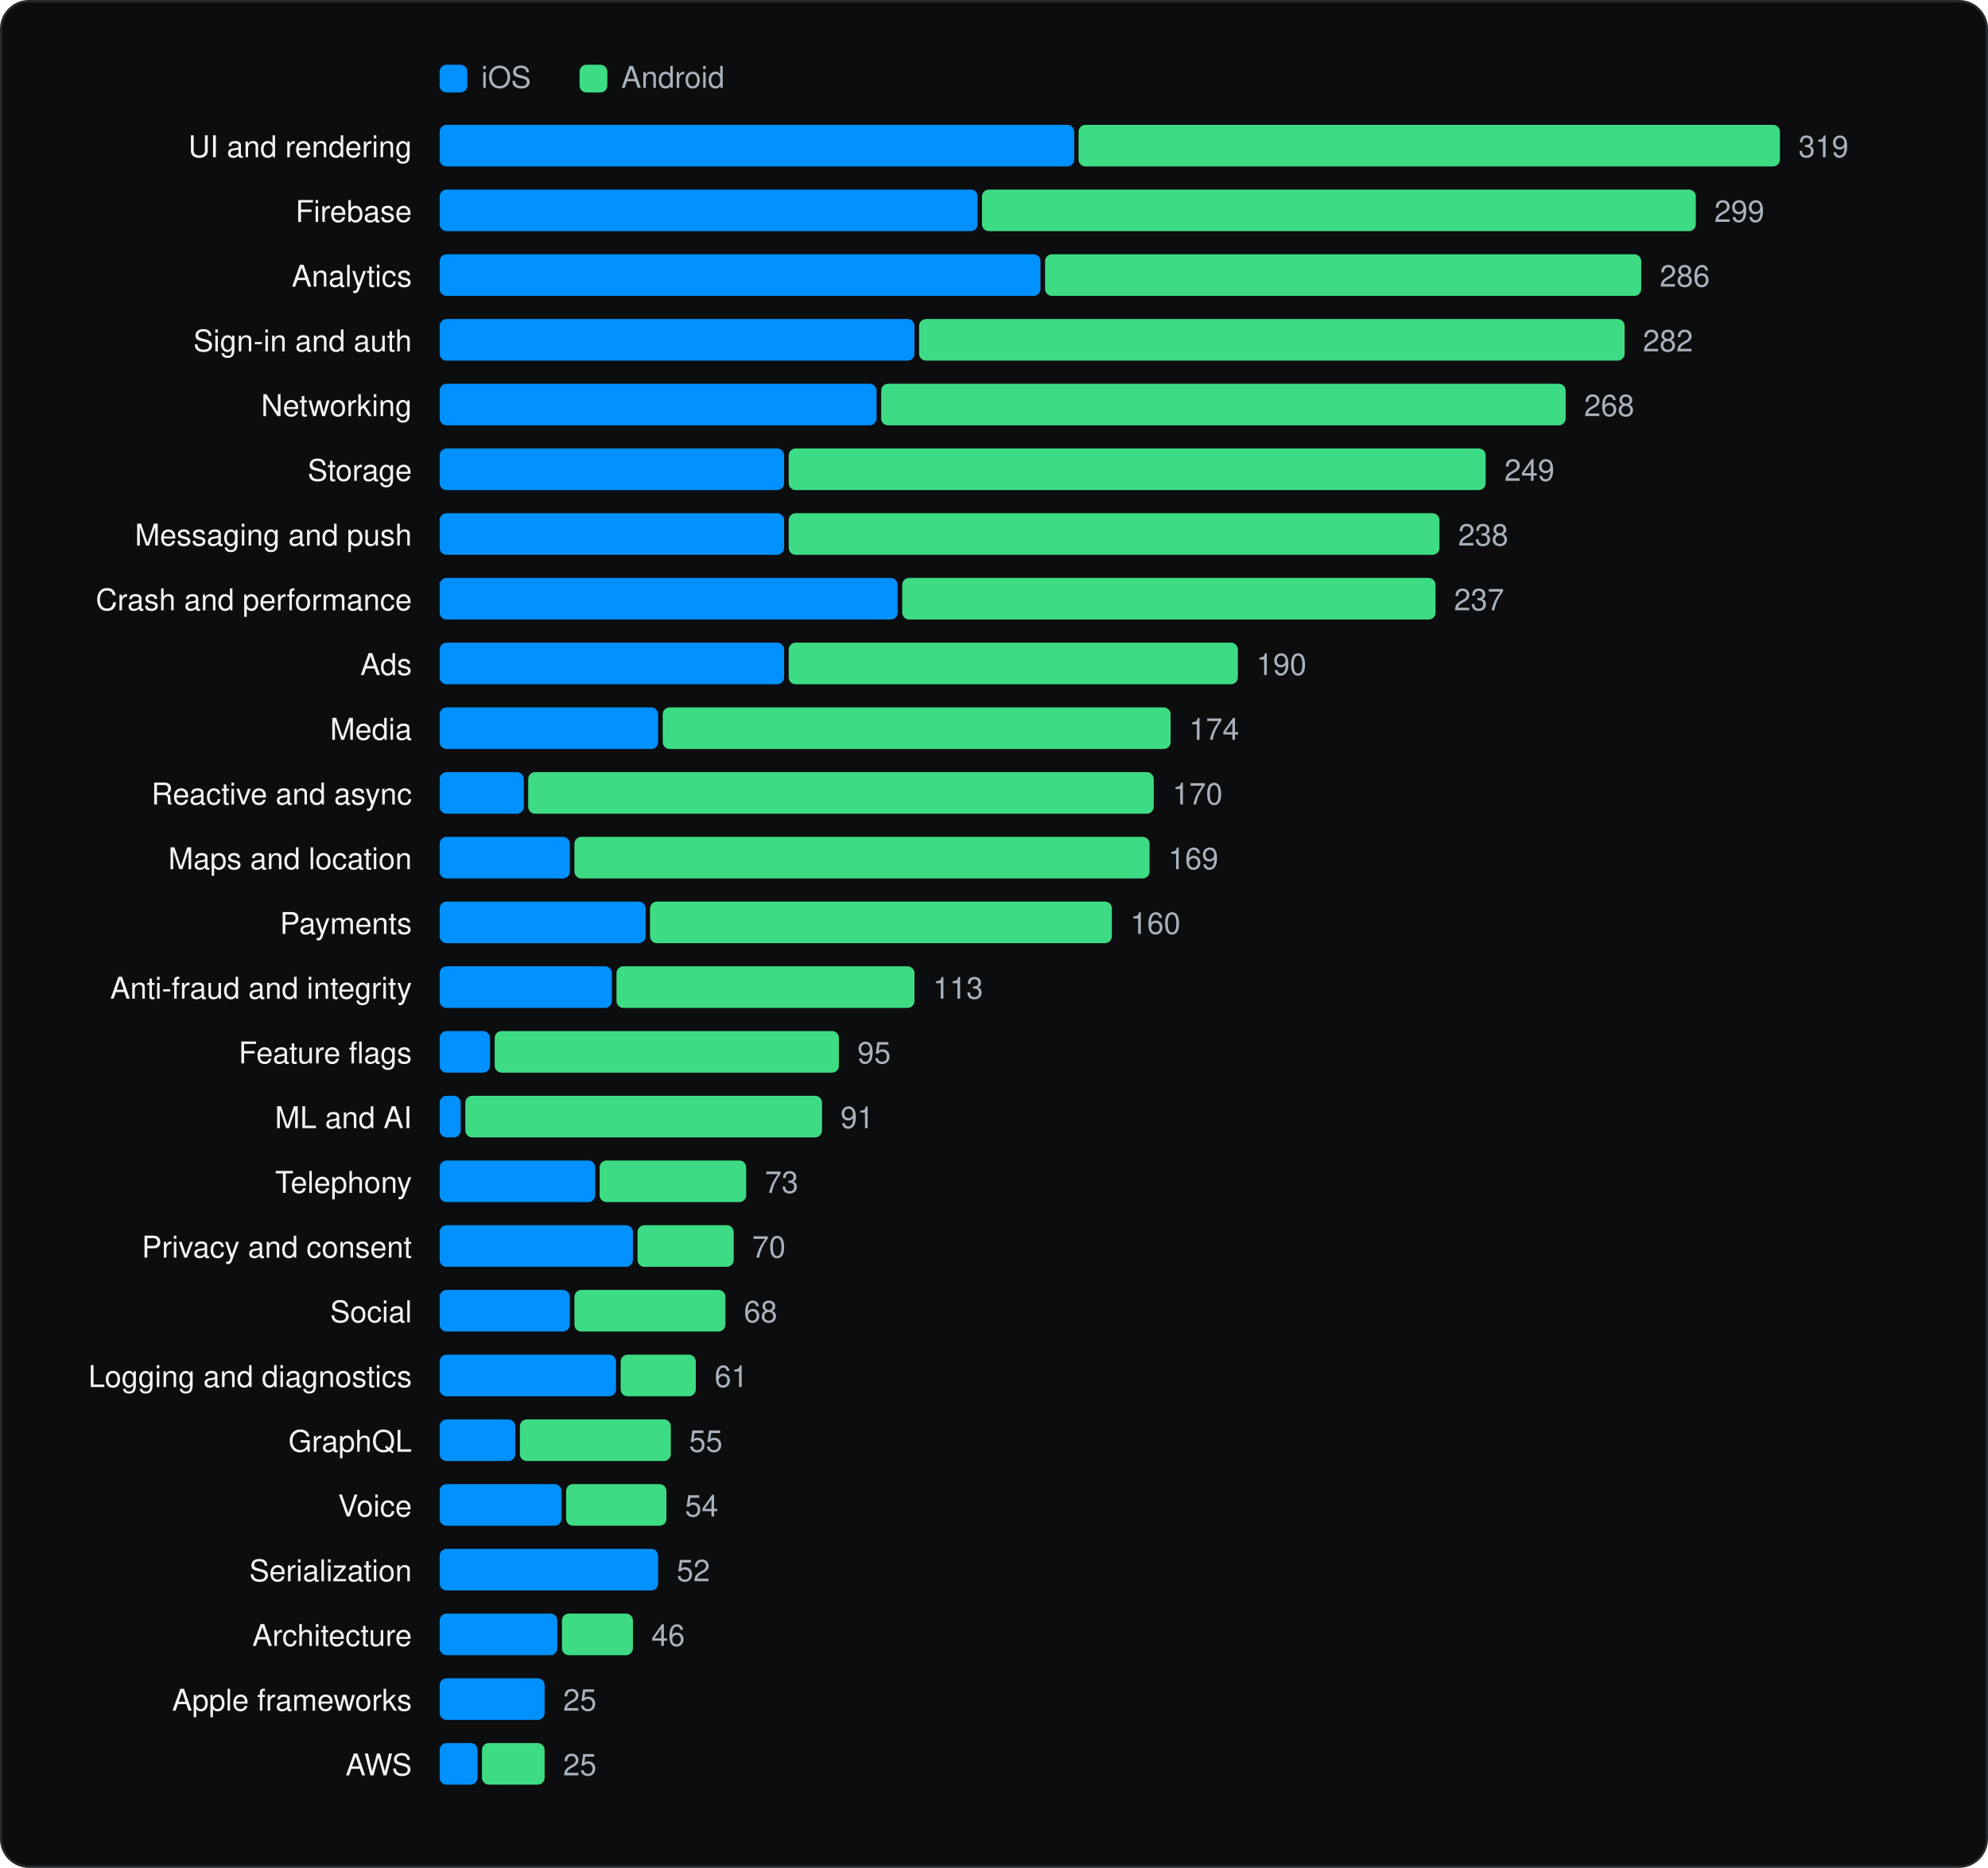
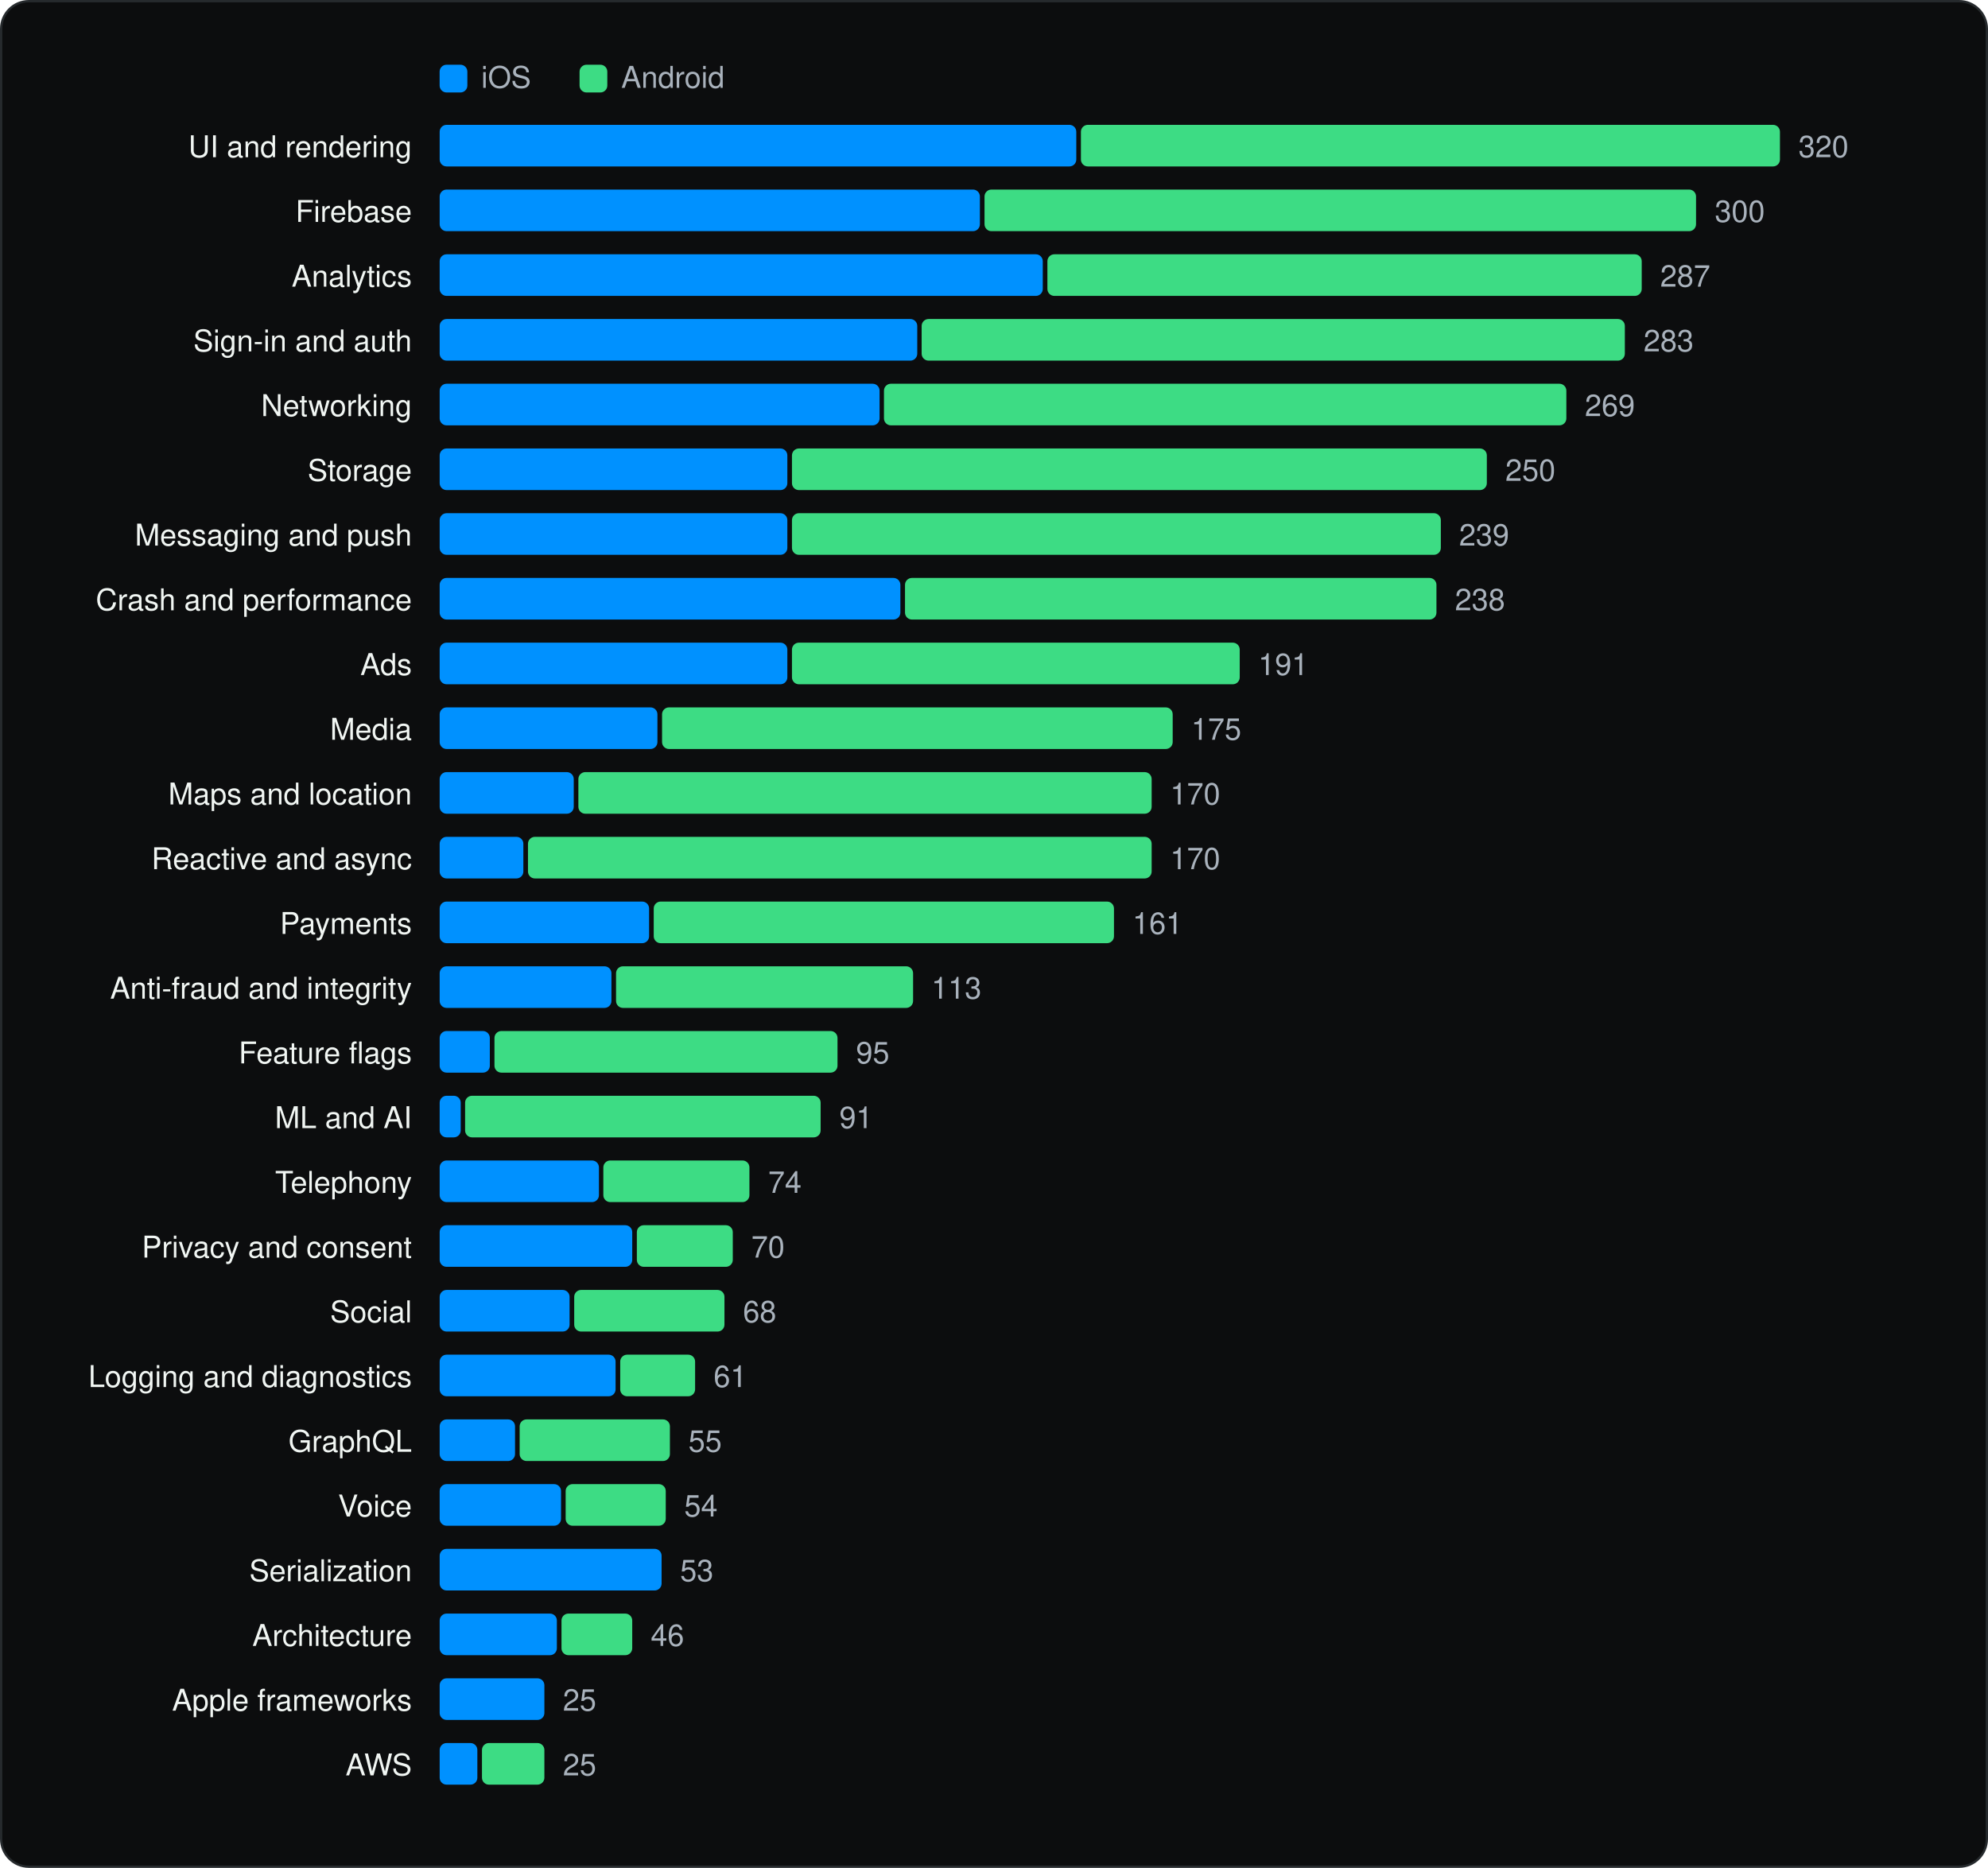
<svg xmlns="http://www.w3.org/2000/svg" viewBox="0 0 860 808" width="860" height="808" role="img" aria-label="SDK categories" font-family="Geist, -apple-system, BlinkMacSystemFont, 'Segoe UI', Helvetica, Arial, sans-serif">
  <rect x="0.5" y="0.5" width="859" height="807" rx="12" fill="#0C0D0E" stroke="#262A2D" />
  <g transform="translate(20 20)">
    <rect x="170.18" y="8" width="12" height="12" rx="3" fill="#0091FF" />
    <text x="188.18" y="18" font-size="13" fill="#A9B2BC">iOS</text>
    <rect x="230.72" y="8" width="12" height="12" rx="3" fill="#3DDC84" />
    <text x="248.72" y="18" font-size="13" fill="#A9B2BC">Android</text>
    <text x="158.18" y="48" font-size="13" text-anchor="end" fill="#F1F6F3">UI and rendering</text>
-     <rect x="170.2" y="34" width="274.5" height="18" rx="3" fill="#0091FF" />
-     <rect x="446.6" y="34" width="303.4" height="18" rx="3" fill="#3DDC84" />
-     <text x="758.0" y="48" font-size="13" fill="#A9B2BC">319</text>
+     <rect x="170.2" y="34" width="275.4" height="18" rx="3" fill="#0091FF" />
+     <rect x="447.6" y="34" width="302.4" height="18" rx="3" fill="#3DDC84" />
+     <text x="758.0" y="48" font-size="13" fill="#A9B2BC">320</text>
    <text x="158.18" y="76" font-size="13" text-anchor="end" fill="#F1F6F3">Firebase</text>
-     <rect x="170.2" y="62" width="232.7" height="18" rx="3" fill="#0091FF" />
-     <rect x="404.8" y="62" width="308.8" height="18" rx="3" fill="#3DDC84" />
-     <text x="721.6" y="76" font-size="13" fill="#A9B2BC">299</text>
+     <rect x="170.2" y="62" width="233.7" height="18" rx="3" fill="#0091FF" />
+     <rect x="405.9" y="62" width="307.8" height="18" rx="3" fill="#3DDC84" />
+     <text x="721.8" y="76" font-size="13" fill="#A9B2BC">300</text>
    <text x="158.18" y="104" font-size="13" text-anchor="end" fill="#F1F6F3">Analytics</text>
-     <rect x="170.2" y="90" width="259.9" height="18" rx="3" fill="#0091FF" />
-     <rect x="432.1" y="90" width="257.9" height="18" rx="3" fill="#3DDC84" />
-     <text x="698.0" y="104" font-size="13" fill="#A9B2BC">286</text>
+     <rect x="170.2" y="90" width="260.9" height="18" rx="3" fill="#0091FF" />
+     <rect x="433.1" y="90" width="257.1" height="18" rx="3" fill="#3DDC84" />
+     <text x="698.2" y="104" font-size="13" fill="#A9B2BC">287</text>
    <text x="158.18" y="132" font-size="13" text-anchor="end" fill="#F1F6F3">Sign-in and auth</text>
-     <rect x="170.2" y="118" width="205.4" height="18" rx="3" fill="#0091FF" />
-     <rect x="377.6" y="118" width="305.2" height="18" rx="3" fill="#3DDC84" />
-     <text x="690.7" y="132" font-size="13" fill="#A9B2BC">282</text>
+     <rect x="170.2" y="118" width="206.6" height="18" rx="3" fill="#0091FF" />
+     <rect x="378.7" y="118" width="304.2" height="18" rx="3" fill="#3DDC84" />
+     <text x="691.0" y="132" font-size="13" fill="#A9B2BC">283</text>
    <text x="158.18" y="160" font-size="13" text-anchor="end" fill="#F1F6F3">Networking</text>
-     <rect x="170.2" y="146" width="189.0" height="18" rx="3" fill="#0091FF" />
-     <rect x="361.2" y="146" width="296.1" height="18" rx="3" fill="#3DDC84" />
-     <text x="665.3" y="160" font-size="13" fill="#A9B2BC">268</text>
+     <rect x="170.2" y="146" width="190.3" height="18" rx="3" fill="#0091FF" />
+     <rect x="362.4" y="146" width="295.2" height="18" rx="3" fill="#3DDC84" />
+     <text x="665.6" y="160" font-size="13" fill="#A9B2BC">269</text>
    <text x="158.18" y="188" font-size="13" text-anchor="end" fill="#F1F6F3">Storage</text>
-     <rect x="170.2" y="174" width="149.0" height="18" rx="3" fill="#0091FF" />
-     <rect x="321.2" y="174" width="301.5" height="18" rx="3" fill="#3DDC84" />
-     <text x="630.8" y="188" font-size="13" fill="#A9B2BC">249</text>
+     <rect x="170.2" y="174" width="150.4" height="18" rx="3" fill="#0091FF" />
+     <rect x="322.6" y="174" width="300.6" height="18" rx="3" fill="#3DDC84" />
+     <text x="631.2" y="188" font-size="13" fill="#A9B2BC">250</text>
    <text x="158.18" y="216" font-size="13" text-anchor="end" fill="#F1F6F3">Messaging and push</text>
-     <rect x="170.2" y="202" width="149.0" height="18" rx="3" fill="#0091FF" />
-     <rect x="321.2" y="202" width="281.5" height="18" rx="3" fill="#3DDC84" />
-     <text x="610.8" y="216" font-size="13" fill="#A9B2BC">238</text>
+     <rect x="170.2" y="202" width="150.4" height="18" rx="3" fill="#0091FF" />
+     <rect x="322.6" y="202" width="280.7" height="18" rx="3" fill="#3DDC84" />
+     <text x="611.2" y="216" font-size="13" fill="#A9B2BC">239</text>
    <text x="158.18" y="244" font-size="13" text-anchor="end" fill="#F1F6F3">Crash and performance</text>
-     <rect x="170.2" y="230" width="198.1" height="18" rx="3" fill="#0091FF" />
-     <rect x="370.3" y="230" width="230.7" height="18" rx="3" fill="#3DDC84" />
-     <text x="609.0" y="244" font-size="13" fill="#A9B2BC">237</text>
+     <rect x="170.2" y="230" width="199.3" height="18" rx="3" fill="#0091FF" />
+     <rect x="371.5" y="230" width="229.9" height="18" rx="3" fill="#3DDC84" />
+     <text x="609.4" y="244" font-size="13" fill="#A9B2BC">238</text>
    <text x="158.18" y="272" font-size="13" text-anchor="end" fill="#F1F6F3">Ads</text>
-     <rect x="170.2" y="258" width="149.0" height="18" rx="3" fill="#0091FF" />
-     <rect x="321.2" y="258" width="194.3" height="18" rx="3" fill="#3DDC84" />
-     <text x="523.5" y="272" font-size="13" fill="#A9B2BC">190</text>
+     <rect x="170.2" y="258" width="150.4" height="18" rx="3" fill="#0091FF" />
+     <rect x="322.6" y="258" width="193.7" height="18" rx="3" fill="#3DDC84" />
+     <text x="524.3" y="272" font-size="13" fill="#A9B2BC">191</text>
    <text x="158.18" y="300" font-size="13" text-anchor="end" fill="#F1F6F3">Media</text>
-     <rect x="170.2" y="286" width="94.5" height="18" rx="3" fill="#0091FF" />
-     <rect x="266.7" y="286" width="219.7" height="18" rx="3" fill="#3DDC84" />
-     <text x="494.4" y="300" font-size="13" fill="#A9B2BC">174</text>
-     <text x="158.18" y="328" font-size="13" text-anchor="end" fill="#F1F6F3">Reactive and async</text>
-     <rect x="170.2" y="314" width="36.4" height="18" rx="3" fill="#0091FF" />
-     <rect x="208.5" y="314" width="270.6" height="18" rx="3" fill="#3DDC84" />
-     <text x="487.2" y="328" font-size="13" fill="#A9B2BC">170</text>
-     <text x="158.18" y="356" font-size="13" text-anchor="end" fill="#F1F6F3">Maps and location</text>
-     <rect x="170.2" y="342" width="56.3" height="18" rx="3" fill="#0091FF" />
-     <rect x="228.5" y="342" width="248.8" height="18" rx="3" fill="#3DDC84" />
-     <text x="485.4" y="356" font-size="13" fill="#A9B2BC">169</text>
+     <rect x="170.2" y="286" width="94.2" height="18" rx="3" fill="#0091FF" />
+     <rect x="266.4" y="286" width="220.9" height="18" rx="3" fill="#3DDC84" />
+     <text x="495.3" y="300" font-size="13" fill="#A9B2BC">175</text>
+     <text x="158.18" y="328" font-size="13" text-anchor="end" fill="#F1F6F3">Maps and location</text>
+     <rect x="170.2" y="314" width="58.0" height="18" rx="3" fill="#0091FF" />
+     <rect x="230.2" y="314" width="248.0" height="18" rx="3" fill="#3DDC84" />
+     <text x="486.2" y="328" font-size="13" fill="#A9B2BC">170</text>
+     <text x="158.18" y="356" font-size="13" text-anchor="end" fill="#F1F6F3">Reactive and async</text>
+     <rect x="170.2" y="342" width="36.2" height="18" rx="3" fill="#0091FF" />
+     <rect x="208.4" y="342" width="269.8" height="18" rx="3" fill="#3DDC84" />
+     <text x="486.2" y="356" font-size="13" fill="#A9B2BC">170</text>
    <text x="158.18" y="384" font-size="13" text-anchor="end" fill="#F1F6F3">Payments</text>
-     <rect x="170.2" y="370" width="89.1" height="18" rx="3" fill="#0091FF" />
-     <rect x="261.2" y="370" width="199.8" height="18" rx="3" fill="#3DDC84" />
-     <text x="469.0" y="384" font-size="13" fill="#A9B2BC">160</text>
+     <rect x="170.2" y="370" width="90.6" height="18" rx="3" fill="#0091FF" />
+     <rect x="262.8" y="370" width="199.1" height="18" rx="3" fill="#3DDC84" />
+     <text x="469.9" y="384" font-size="13" fill="#A9B2BC">161</text>
    <text x="158.18" y="412" font-size="13" text-anchor="end" fill="#F1F6F3">Anti-fraud and integrity</text>
-     <rect x="170.2" y="398" width="74.5" height="18" rx="3" fill="#0091FF" />
-     <rect x="246.7" y="398" width="128.9" height="18" rx="3" fill="#3DDC84" />
-     <text x="383.6" y="412" font-size="13" fill="#A9B2BC">113</text>
+     <rect x="170.2" y="398" width="74.3" height="18" rx="3" fill="#0091FF" />
+     <rect x="246.5" y="398" width="128.5" height="18" rx="3" fill="#3DDC84" />
+     <text x="382.9" y="412" font-size="13" fill="#A9B2BC">113</text>
    <text x="158.18" y="440" font-size="13" text-anchor="end" fill="#F1F6F3">Feature flags</text>
-     <rect x="170.2" y="426" width="21.8" height="18" rx="3" fill="#0091FF" />
-     <rect x="194.0" y="426" width="148.9" height="18" rx="3" fill="#3DDC84" />
-     <text x="350.9" y="440" font-size="13" fill="#A9B2BC">95</text>
+     <rect x="170.2" y="426" width="21.7" height="18" rx="3" fill="#0091FF" />
+     <rect x="193.9" y="426" width="148.4" height="18" rx="3" fill="#3DDC84" />
+     <text x="350.3" y="440" font-size="13" fill="#A9B2BC">95</text>
    <text x="158.18" y="468" font-size="13" text-anchor="end" fill="#F1F6F3">ML and AI</text>
    <rect x="170.2" y="454" width="9.1" height="18" rx="3" fill="#0091FF" />
-     <rect x="181.3" y="454" width="154.3" height="18" rx="3" fill="#3DDC84" />
-     <text x="343.6" y="468" font-size="13" fill="#A9B2BC">91</text>
+     <rect x="181.2" y="454" width="153.8" height="18" rx="3" fill="#3DDC84" />
+     <text x="343.1" y="468" font-size="13" fill="#A9B2BC">91</text>
    <text x="158.18" y="496" font-size="13" text-anchor="end" fill="#F1F6F3">Telephony</text>
-     <rect x="170.2" y="482" width="67.3" height="18" rx="3" fill="#0091FF" />
-     <rect x="239.4" y="482" width="63.4" height="18" rx="3" fill="#3DDC84" />
-     <text x="310.9" y="496" font-size="13" fill="#A9B2BC">73</text>
+     <rect x="170.2" y="482" width="68.9" height="18" rx="3" fill="#0091FF" />
+     <rect x="241.0" y="482" width="63.2" height="18" rx="3" fill="#3DDC84" />
+     <text x="312.3" y="496" font-size="13" fill="#A9B2BC">74</text>
    <text x="158.18" y="524" font-size="13" text-anchor="end" fill="#F1F6F3">Privacy and consent</text>
-     <rect x="170.2" y="510" width="83.6" height="18" rx="3" fill="#0091FF" />
-     <rect x="255.8" y="510" width="41.6" height="18" rx="3" fill="#3DDC84" />
-     <text x="305.4" y="524" font-size="13" fill="#A9B2BC">70</text>
+     <rect x="170.2" y="510" width="83.3" height="18" rx="3" fill="#0091FF" />
+     <rect x="255.5" y="510" width="41.5" height="18" rx="3" fill="#3DDC84" />
+     <text x="305.0" y="524" font-size="13" fill="#A9B2BC">70</text>
    <text x="158.18" y="552" font-size="13" text-anchor="end" fill="#F1F6F3">Social</text>
-     <rect x="170.2" y="538" width="56.3" height="18" rx="3" fill="#0091FF" />
-     <rect x="228.5" y="538" width="65.3" height="18" rx="3" fill="#3DDC84" />
-     <text x="301.8" y="552" font-size="13" fill="#A9B2BC">68</text>
+     <rect x="170.2" y="538" width="56.2" height="18" rx="3" fill="#0091FF" />
+     <rect x="228.4" y="538" width="65.0" height="18" rx="3" fill="#3DDC84" />
+     <text x="301.4" y="552" font-size="13" fill="#A9B2BC">68</text>
    <text x="158.18" y="580" font-size="13" text-anchor="end" fill="#F1F6F3">Logging and diagnostics</text>
-     <rect x="170.2" y="566" width="76.3" height="18" rx="3" fill="#0091FF" />
-     <rect x="248.5" y="566" width="32.5" height="18" rx="3" fill="#3DDC84" />
-     <text x="289.1" y="580" font-size="13" fill="#A9B2BC">61</text>
+     <rect x="170.2" y="566" width="76.1" height="18" rx="3" fill="#0091FF" />
+     <rect x="248.3" y="566" width="32.4" height="18" rx="3" fill="#3DDC84" />
+     <text x="288.7" y="580" font-size="13" fill="#A9B2BC">61</text>
    <text x="158.18" y="608" font-size="13" text-anchor="end" fill="#F1F6F3">GraphQL</text>
-     <rect x="170.2" y="594" width="32.7" height="18" rx="3" fill="#0091FF" />
-     <rect x="204.9" y="594" width="65.3" height="18" rx="3" fill="#3DDC84" />
-     <text x="278.1" y="608" font-size="13" fill="#A9B2BC">55</text>
+     <rect x="170.2" y="594" width="32.6" height="18" rx="3" fill="#0091FF" />
+     <rect x="204.8" y="594" width="65.0" height="18" rx="3" fill="#3DDC84" />
+     <text x="277.8" y="608" font-size="13" fill="#A9B2BC">55</text>
    <text x="158.18" y="636" font-size="13" text-anchor="end" fill="#F1F6F3">Voice</text>
-     <rect x="170.2" y="622" width="52.7" height="18" rx="3" fill="#0091FF" />
-     <rect x="224.9" y="622" width="43.4" height="18" rx="3" fill="#3DDC84" />
-     <text x="276.3" y="636" font-size="13" fill="#A9B2BC">54</text>
+     <rect x="170.2" y="622" width="52.5" height="18" rx="3" fill="#0091FF" />
+     <rect x="224.7" y="622" width="43.3" height="18" rx="3" fill="#3DDC84" />
+     <text x="276.0" y="636" font-size="13" fill="#A9B2BC">54</text>
    <text x="158.18" y="664" font-size="13" text-anchor="end" fill="#F1F6F3">Serialization</text>
-     <rect x="170.2" y="650" width="94.5" height="18" rx="3" fill="#0091FF" />
-     <text x="272.7" y="664" font-size="13" fill="#A9B2BC">52</text>
+     <rect x="170.2" y="650" width="96.0" height="18" rx="3" fill="#0091FF" />
+     <text x="274.2" y="664" font-size="13" fill="#A9B2BC">53</text>
    <text x="158.18" y="692" font-size="13" text-anchor="end" fill="#F1F6F3">Architecture</text>
-     <rect x="170.2" y="678" width="50.9" height="18" rx="3" fill="#0091FF" />
-     <rect x="223.1" y="678" width="30.7" height="18" rx="3" fill="#3DDC84" />
-     <text x="261.8" y="692" font-size="13" fill="#A9B2BC">46</text>
+     <rect x="170.2" y="678" width="50.7" height="18" rx="3" fill="#0091FF" />
+     <rect x="222.9" y="678" width="30.6" height="18" rx="3" fill="#3DDC84" />
+     <text x="261.5" y="692" font-size="13" fill="#A9B2BC">46</text>
    <text x="158.18" y="720" font-size="13" text-anchor="end" fill="#F1F6F3">Apple frameworks</text>
-     <rect x="170.2" y="706" width="45.4" height="18" rx="3" fill="#0091FF" />
-     <text x="223.6" y="720" font-size="13" fill="#A9B2BC">25</text>
+     <rect x="170.2" y="706" width="45.3" height="18" rx="3" fill="#0091FF" />
+     <text x="223.5" y="720" font-size="13" fill="#A9B2BC">25</text>
    <text x="158.18" y="748" font-size="13" text-anchor="end" fill="#F1F6F3">AWS</text>
-     <rect x="170.2" y="734" width="16.4" height="18" rx="3" fill="#0091FF" />
-     <rect x="188.5" y="734" width="27.1" height="18" rx="3" fill="#3DDC84" />
-     <text x="223.6" y="748" font-size="13" fill="#A9B2BC">25</text>
+     <rect x="170.2" y="734" width="16.3" height="18" rx="3" fill="#0091FF" />
+     <rect x="188.5" y="734" width="27.0" height="18" rx="3" fill="#3DDC84" />
+     <text x="223.5" y="748" font-size="13" fill="#A9B2BC">25</text>
  </g>
</svg>
